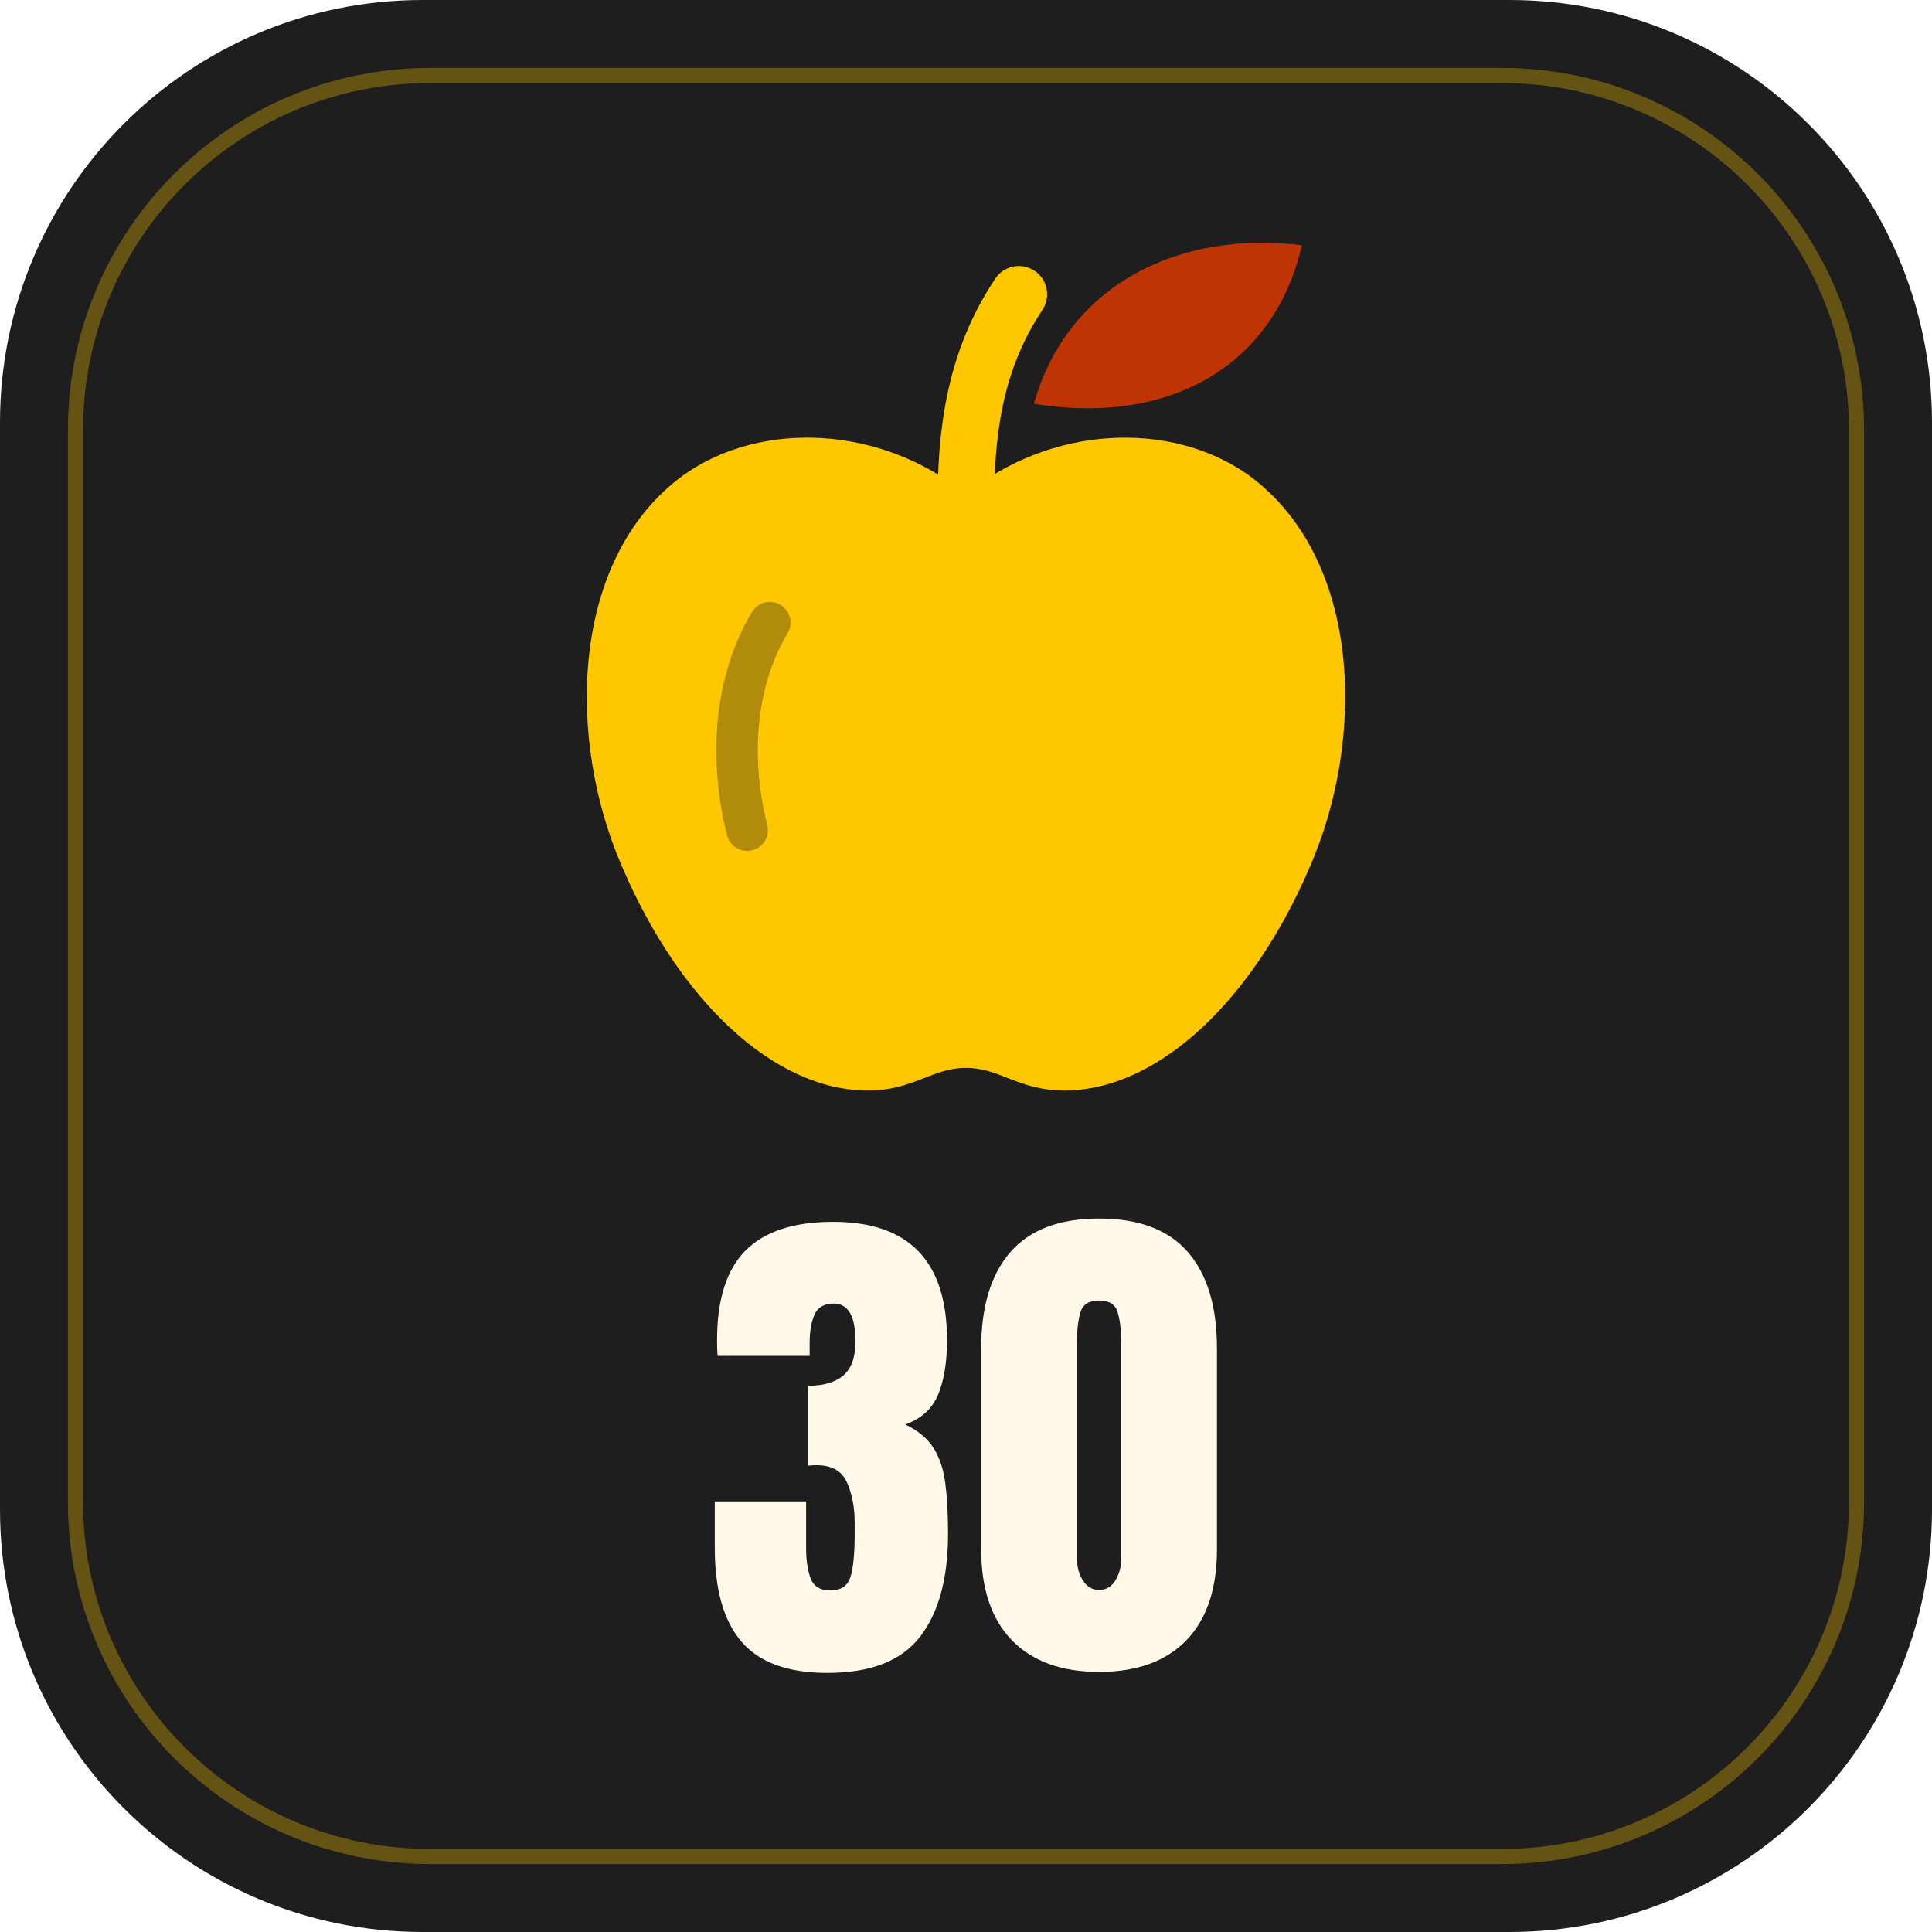
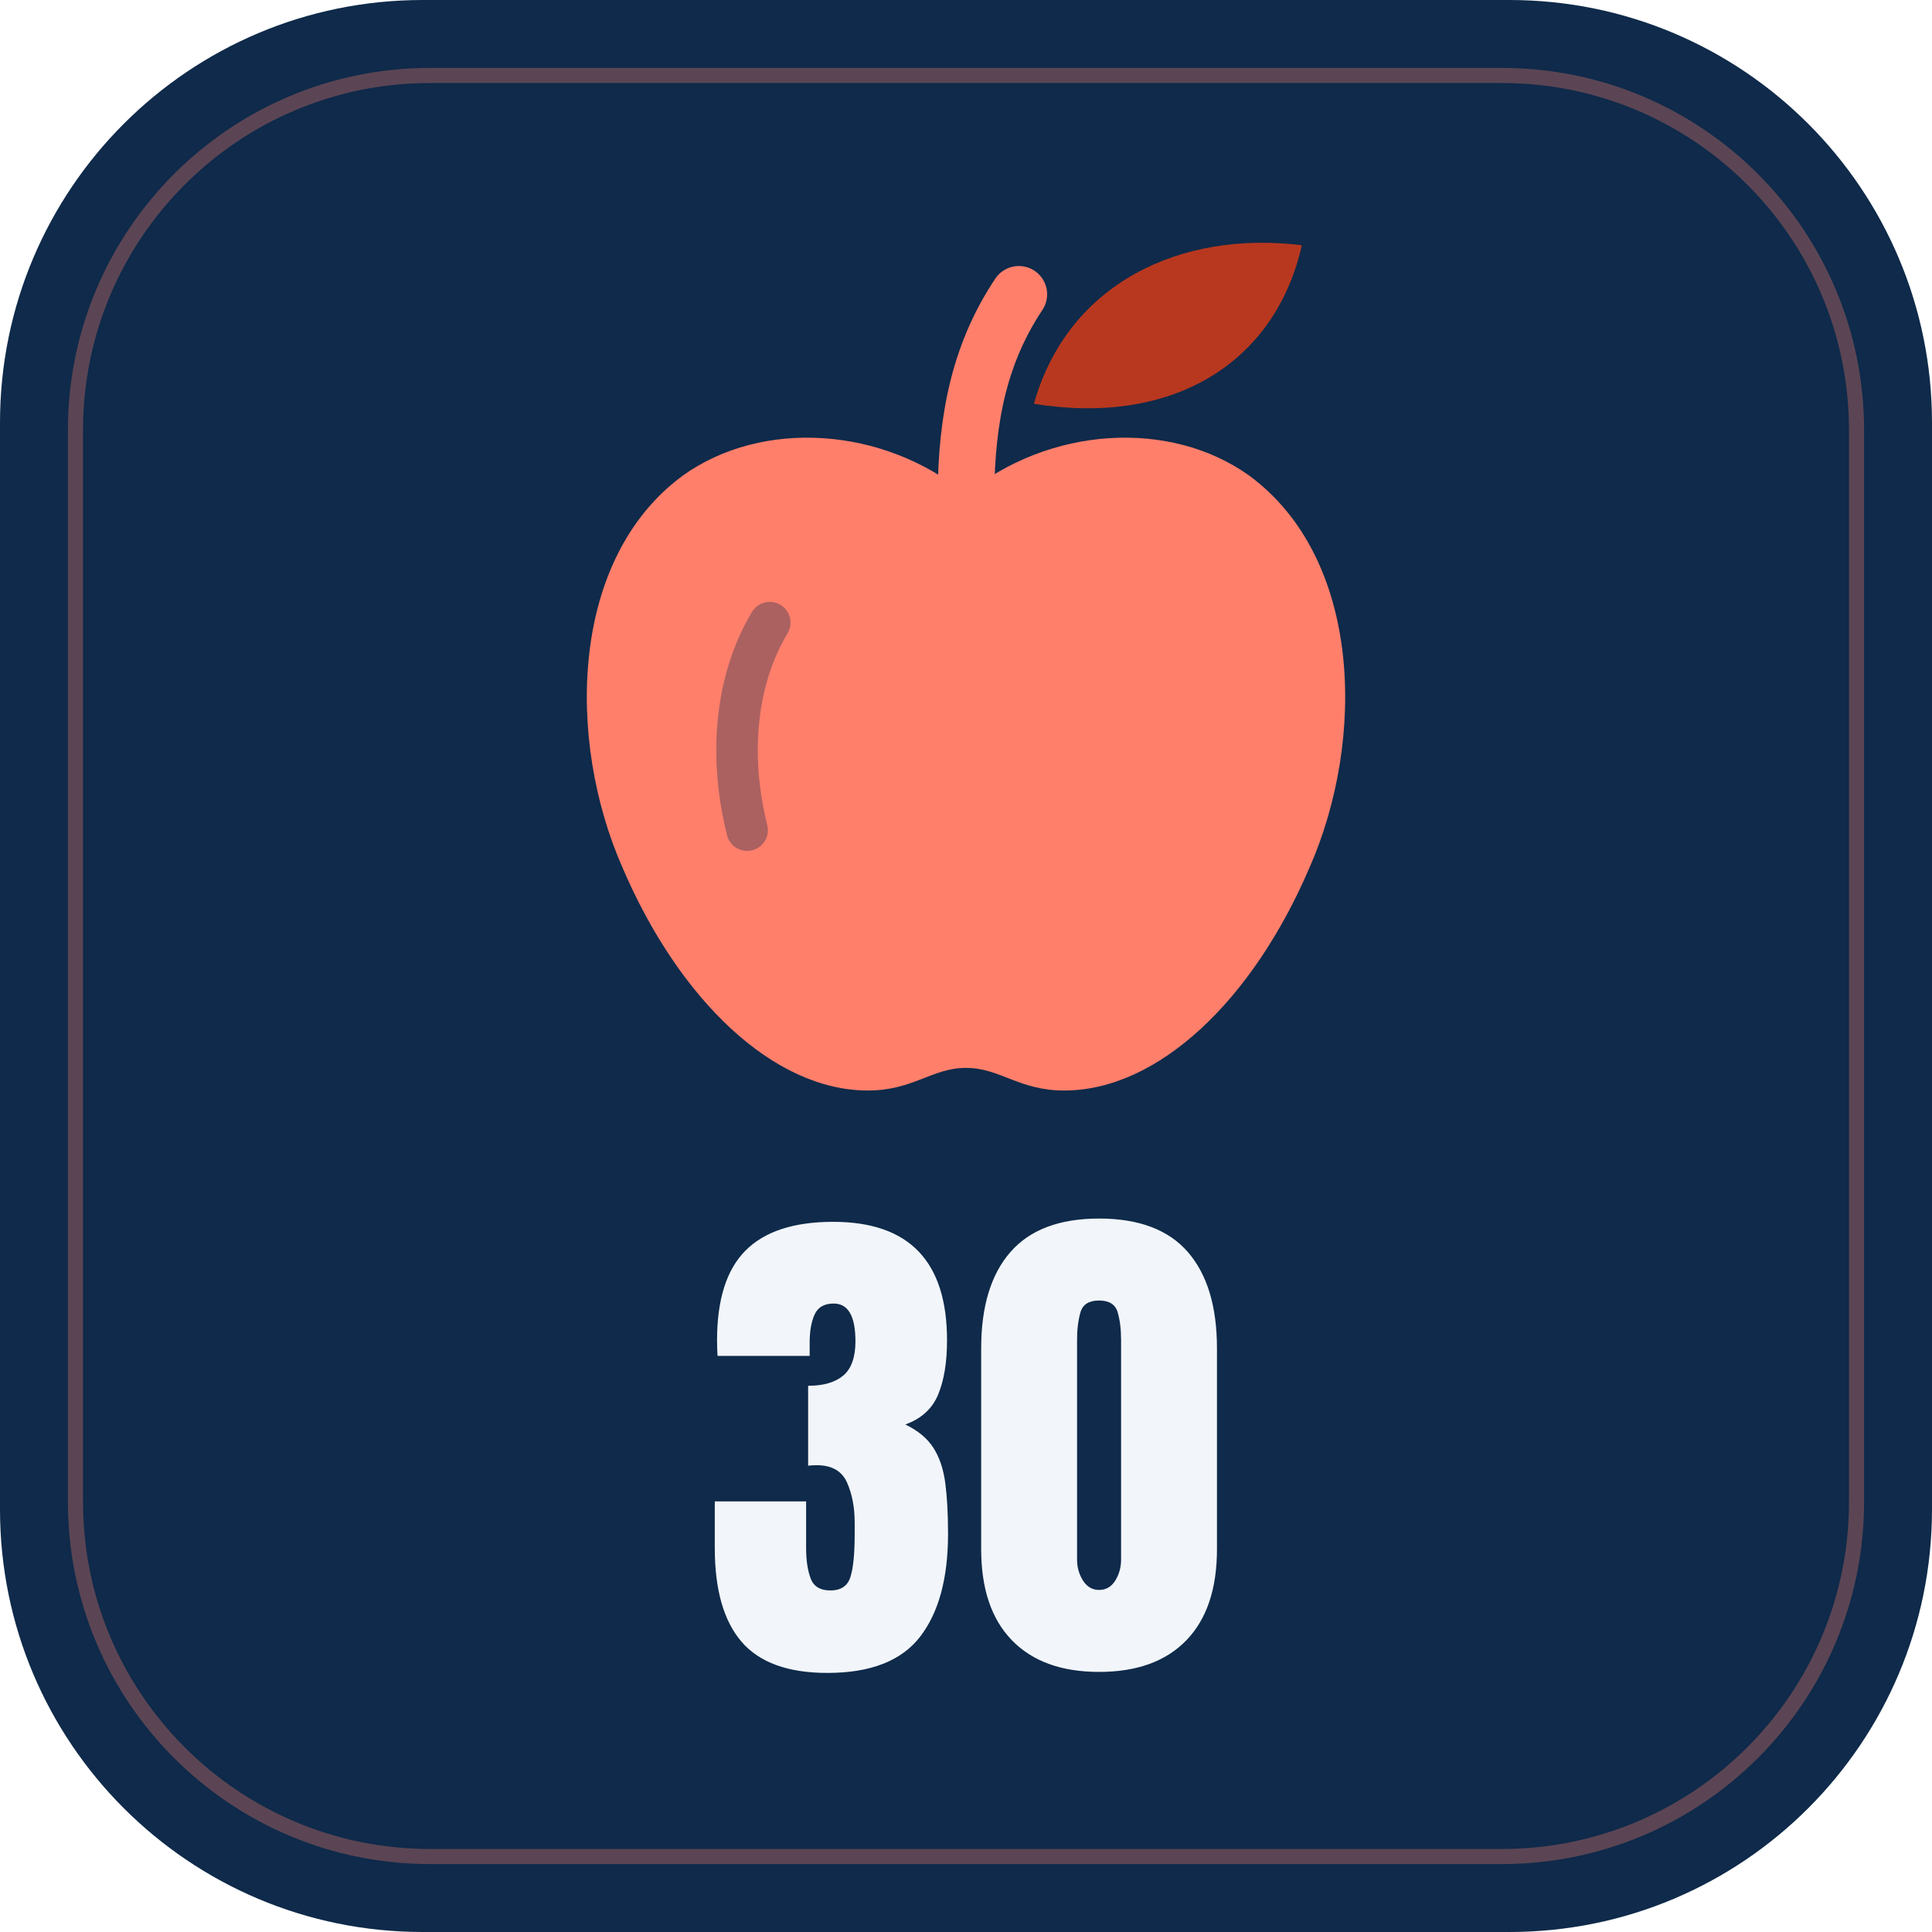
<svg xmlns="http://www.w3.org/2000/svg" viewBox="0 0 1024 1024" width="1024" height="1024">
-   <rect width="1024" height="1024" rx="224" fill="#1e1e1e" />
-   <rect x="40" y="40" width="944" height="944" rx="188" fill="none" stroke="#ffc700" stroke-opacity=".32" stroke-width="8" />
-   <path d="M512 262C468 226 404 222 362 252C302 296 300 392 330 460C360 530 410 578 460 578C484 578 494 566 512 566C530 566 540 578 564 578C614 578 664 530 694 460C724 392 722 296 662 252C620 222 556 226 512 262Z" fill="#ffc700" />
-   <path d="M512 264C512 220 520 186 540 156" stroke="#ffc700" stroke-width="30" stroke-linecap="round" fill="none" />
-   <path d="M548 214C566 150 626 122 690 130C676 192 622 226 548 214Z" fill="#bf3404" />
-   <path d="M408 330C390 360 386 400 396 440" stroke="#1e1e1e" stroke-opacity=".35" stroke-width="22" stroke-linecap="round" fill="none" />
-   <path fill="#fff7e8" d="M438.518 886.682Q407.275 886.682 393.061 870.189Q378.848 853.695 378.848 820.441V795.768H427.255V820.575Q427.255 829.961 429.601 836.465Q431.948 842.968 440.127 842.968Q448.441 842.968 450.72 835.928Q453.0 828.889 453.0 812.932V807.032Q453.0 794.83 448.91 785.711Q444.82 776.593 432.886 776.593Q431.411 776.593 430.272 776.66Q429.132 776.727 428.327 776.861V734.489Q440.53 734.489 446.966 729.058Q453.402 723.627 453.402 710.889Q453.402 690.909 441.87 690.909Q434.361 690.909 431.747 696.742Q429.132 702.575 429.132 711.559V718.666H380.323Q380.189 717.057 380.122 714.777Q380.055 712.498 380.055 710.352Q380.055 677.902 395.207 662.75Q410.359 647.598 441.602 647.598Q501.943 647.598 501.943 710.352Q501.943 727.784 497.25 739.115Q492.557 750.445 479.818 755.005Q489.875 759.832 494.702 767.341Q499.53 774.85 501.005 785.98Q502.48 797.109 502.48 812.932Q502.48 848.332 487.663 867.507Q472.845 886.682 438.518 886.682ZM582.532 886.145Q552.63 886.145 536.338 869.384Q520.045 852.623 520.045 821.111V714.643Q520.045 681.389 535.533 663.622Q551.02 645.855 582.532 645.855Q614.177 645.855 629.598 663.622Q645.018 681.389 645.018 714.643V821.111Q645.018 852.623 628.793 869.384Q612.568 886.145 582.532 886.145ZM582.532 842.7Q588.03 842.7 591.114 837.739Q594.198 832.777 594.198 826.609V710.084Q594.198 701.77 592.388 695.535Q590.577 689.3 582.532 689.3Q574.486 689.3 572.676 695.535Q570.866 701.77 570.866 710.084V826.609Q570.866 832.777 574.017 837.739Q577.168 842.7 582.532 842.7Z" />
+   <rect width="1024" height="1024" rx="224" fill="#0F2A4A" />
+   <rect x="40" y="40" width="944" height="944" rx="188" fill="none" stroke="#FF7F6B" stroke-opacity=".32" stroke-width="8" />
+   <path d="M512 262C468 226 404 222 362 252C302 296 300 392 330 460C360 530 410 578 460 578C484 578 494 566 512 566C530 566 540 578 564 578C614 578 664 530 694 460C724 392 722 296 662 252C620 222 556 226 512 262Z" fill="#FF7F6B" />
+   <path d="M512 264C512 220 520 186 540 156" stroke="#FF7F6B" stroke-width="30" stroke-linecap="round" fill="none" />
+   <path d="M548 214C566 150 626 122 690 130C676 192 622 226 548 214Z" fill="#B8381F" />
+   <path d="M408 330C390 360 386 400 396 440" stroke="#0F2A4A" stroke-opacity=".35" stroke-width="22" stroke-linecap="round" fill="none" />
+   <path fill="#F2F6FB" d="M438.518 886.682Q407.275 886.682 393.061 870.189Q378.848 853.695 378.848 820.441V795.768H427.255V820.575Q427.255 829.961 429.601 836.465Q431.948 842.968 440.127 842.968Q448.441 842.968 450.72 835.928Q453.0 828.889 453.0 812.932V807.032Q453.0 794.83 448.91 785.711Q444.82 776.593 432.886 776.593Q431.411 776.593 430.272 776.66Q429.132 776.727 428.327 776.861V734.489Q440.53 734.489 446.966 729.058Q453.402 723.627 453.402 710.889Q453.402 690.909 441.87 690.909Q434.361 690.909 431.747 696.742Q429.132 702.575 429.132 711.559V718.666H380.323Q380.189 717.057 380.122 714.777Q380.055 712.498 380.055 710.352Q380.055 677.902 395.207 662.75Q410.359 647.598 441.602 647.598Q501.943 647.598 501.943 710.352Q501.943 727.784 497.25 739.115Q492.557 750.445 479.818 755.005Q489.875 759.832 494.702 767.341Q499.53 774.85 501.005 785.98Q502.48 797.109 502.48 812.932Q502.48 848.332 487.663 867.507Q472.845 886.682 438.518 886.682ZM582.532 886.145Q552.63 886.145 536.338 869.384Q520.045 852.623 520.045 821.111V714.643Q520.045 681.389 535.533 663.622Q551.02 645.855 582.532 645.855Q614.177 645.855 629.598 663.622Q645.018 681.389 645.018 714.643V821.111Q645.018 852.623 628.793 869.384Q612.568 886.145 582.532 886.145ZM582.532 842.7Q588.03 842.7 591.114 837.739Q594.198 832.777 594.198 826.609V710.084Q594.198 701.77 592.388 695.535Q590.577 689.3 582.532 689.3Q574.486 689.3 572.676 695.535Q570.866 701.77 570.866 710.084V826.609Q570.866 832.777 574.017 837.739Q577.168 842.7 582.532 842.7Z" />
</svg>
